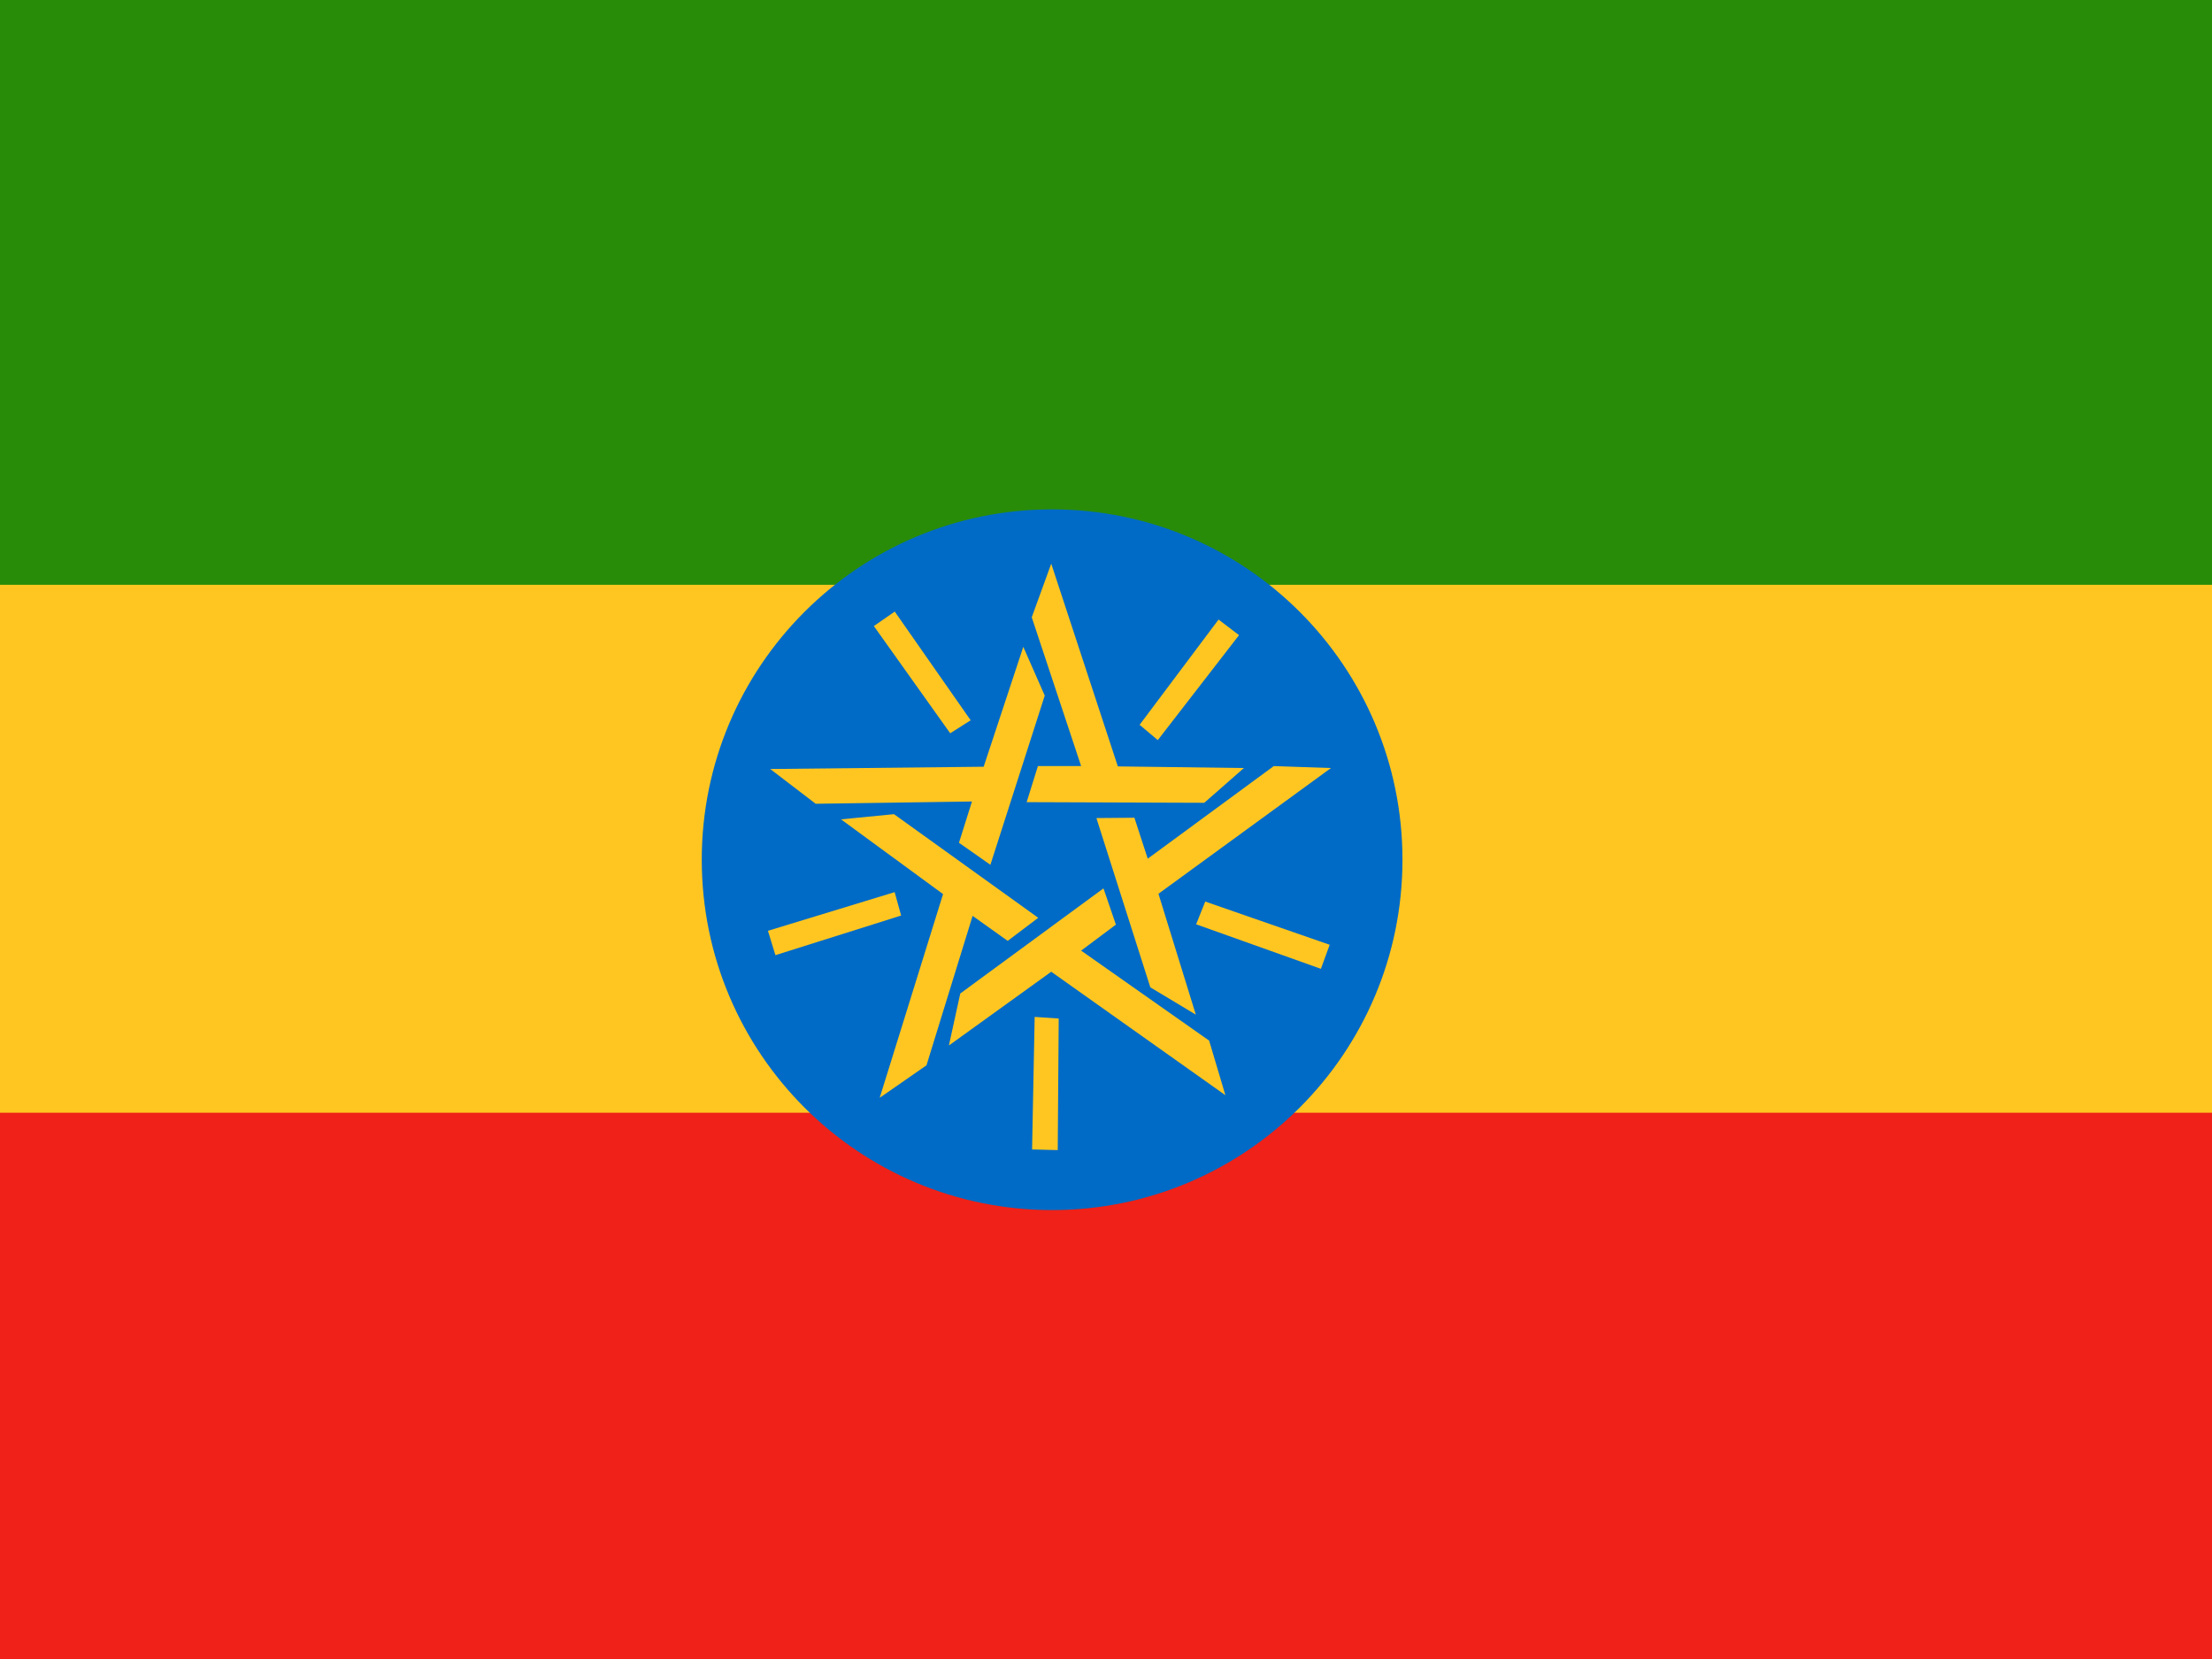
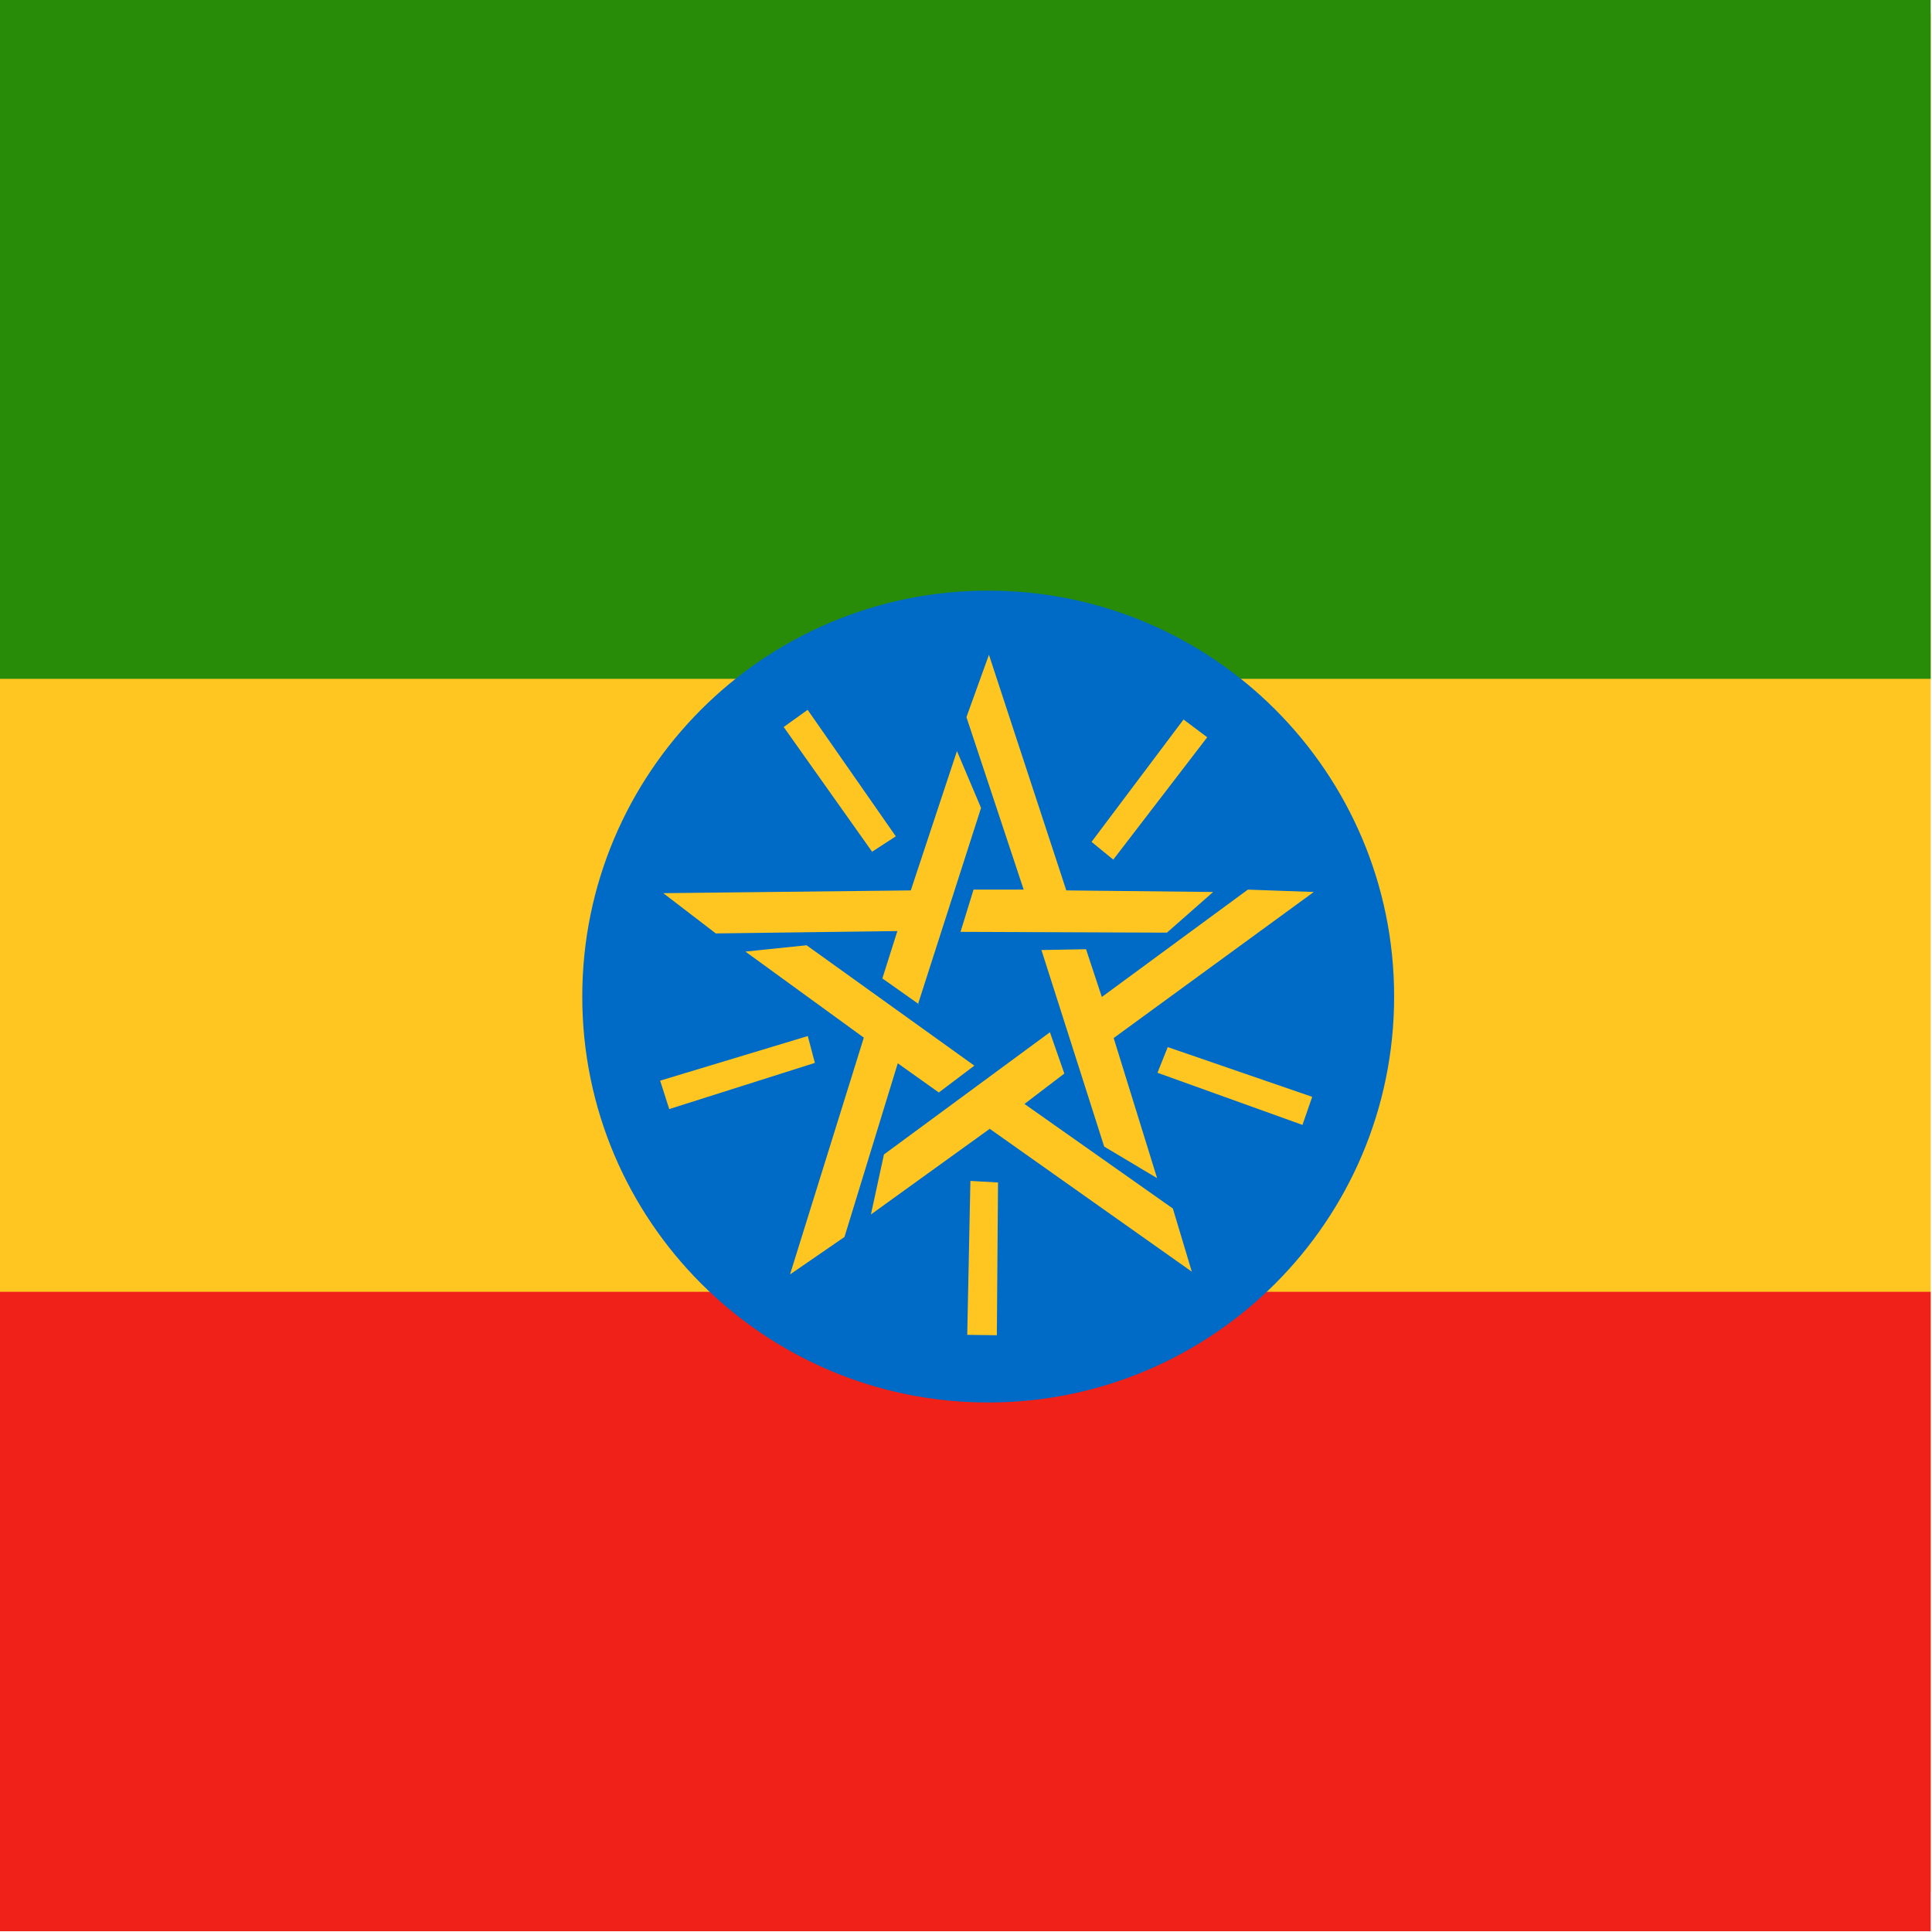
- <svg xmlns="http://www.w3.org/2000/svg" id="flag-icon-css-et" viewBox="0 0 640 480">
+ <svg xmlns="http://www.w3.org/2000/svg" id="flag-icon-css-et" viewBox="0 0 512 512">
  <defs>
    <clipPath id="a">
-       <path fill-opacity=".7" d="M-61.3 0h682.7v512H-61.3z" />
+       <path fill-opacity=".7" d="M229.3 6.3h489.3v489.3H229.3z" />
    </clipPath>
  </defs>
-   <g fill-rule="evenodd" stroke-width="1pt" clip-path="url(#a)" transform="translate(57.5) scale(.94)">
-     <path fill="#ffc621" d="M-238 3.5H800v498H-238z" />
-     <path fill="#ef2118" d="M-240 342.5H799.3V512H-240z" />
-     <path fill="#298c08" d="M-238 0H800v180H-238z" />
-     <ellipse cx="534.2" cy="353" fill="#006bc6" rx="199.7" ry="199.7" transform="matrix(.54 0 0 .54 -25.8 74)" />
-     <path fill="#ffc621" d="M214.3 188.2l-6.5 4.5 23.5 33 6.3-4-23.4-33.5zm29.4 78l-9.7-6.8 4-12.7-48.1.7-14-10.7 65.7-.7 12.2-36.9 6.6 15-16.7 52zm76.5-70.7l-6.3-4.8-24.3 32.4 5.6 4.7 25-32.3zM254.8 247l3.5-11.2h13.3L256.4 190l6-16.5 20.5 62.4 38.8.5-12.2 10.7-54.7-.2zm90.6 51.2l2.7-7.4-38.3-13.3-2.8 7 38.4 13.7zm-69.1-46.4l11.7-.1 4.1 12.6 38.8-28.5 17.6.6-53.1 38.7 11.5 37.2-14-8.4-16.6-52.1zm-19.8 102l7.9.2.3-40.5-7.4-.5-.8 40.9zm22-80.3l3.8 11.1-10.7 8 39.4 27.7 5 16.8-53.6-38-31.5 22.7 3.5-16 44-32.3zm-103.3 13l2.3 7.5 38.7-12.2-2-7.2-39 11.9zm83.2-4l-9.4 7.1-10.8-7.7-14.2 46-14.4 10 19.5-62.7-31.4-23 16.3-1.6 44.4 31.9z" />
+   <g fill-rule="evenodd" stroke-width="1pt" clip-path="url(#a)" transform="translate(-240 -6.6) scale(1.046)">
+     <path fill="#ffc621" d="M2 9.7h991.8v475.9H1.9z" />
+     <path fill="#ef2118" d="M0 333.6h993.2v162H0z" />
+     <path fill="#298c08" d="M2 6.3h991.8v172H2z" />
+     <ellipse cx="534.2" cy="353" fill="#006bc6" rx="199.7" ry="199.7" transform="matrix(.515 0 0 .515 204.7 77)" />
+     <path fill="#ffc621" d="M434 186.2l-6 4.3 22.4 31.6 6-3.9-22.3-32zm28.2 74.5l-9.2-6.5 3.8-12-46 .6-13.3-10.2 62.7-.7 11.7-35.3L478 211l-16 49.8zm73.1-67.6l-6-4.5-23.3 31 5.5 4.5 23.8-31zm-62.5 49.3l3.3-10.7h12.7L474.3 188l5.7-15.8 19.6 59.7 37.2.4-11.7 10.3-52.3-.2zm86.6 49l2.5-7.2-36.6-12.6-2.6 6.5 36.7 13.2zm-66-44.4l11.2-.2 4 12.1 37-27.2 16.7.6-50.7 37 11 35.5-13.4-8-15.9-49.8zm-19 97.5l7.6.1.3-38.7-7-.4-.8 39zm21-76.8l3.7 10.6L489 286l37.6 26.5 4.8 16-51.2-36.2-30.1 21.7 3.3-15.2 42.1-31zm-98.7 12.4l2.3 7.2 36.9-11.7-1.8-6.8-37.4 11.3zm79.6-3.8l-9 6.8-10.4-7.4-13.5 44-13.8 9.5 18.7-60-30-21.8 15.5-1.6 42.5 30.5z" />
  </g>
</svg>
